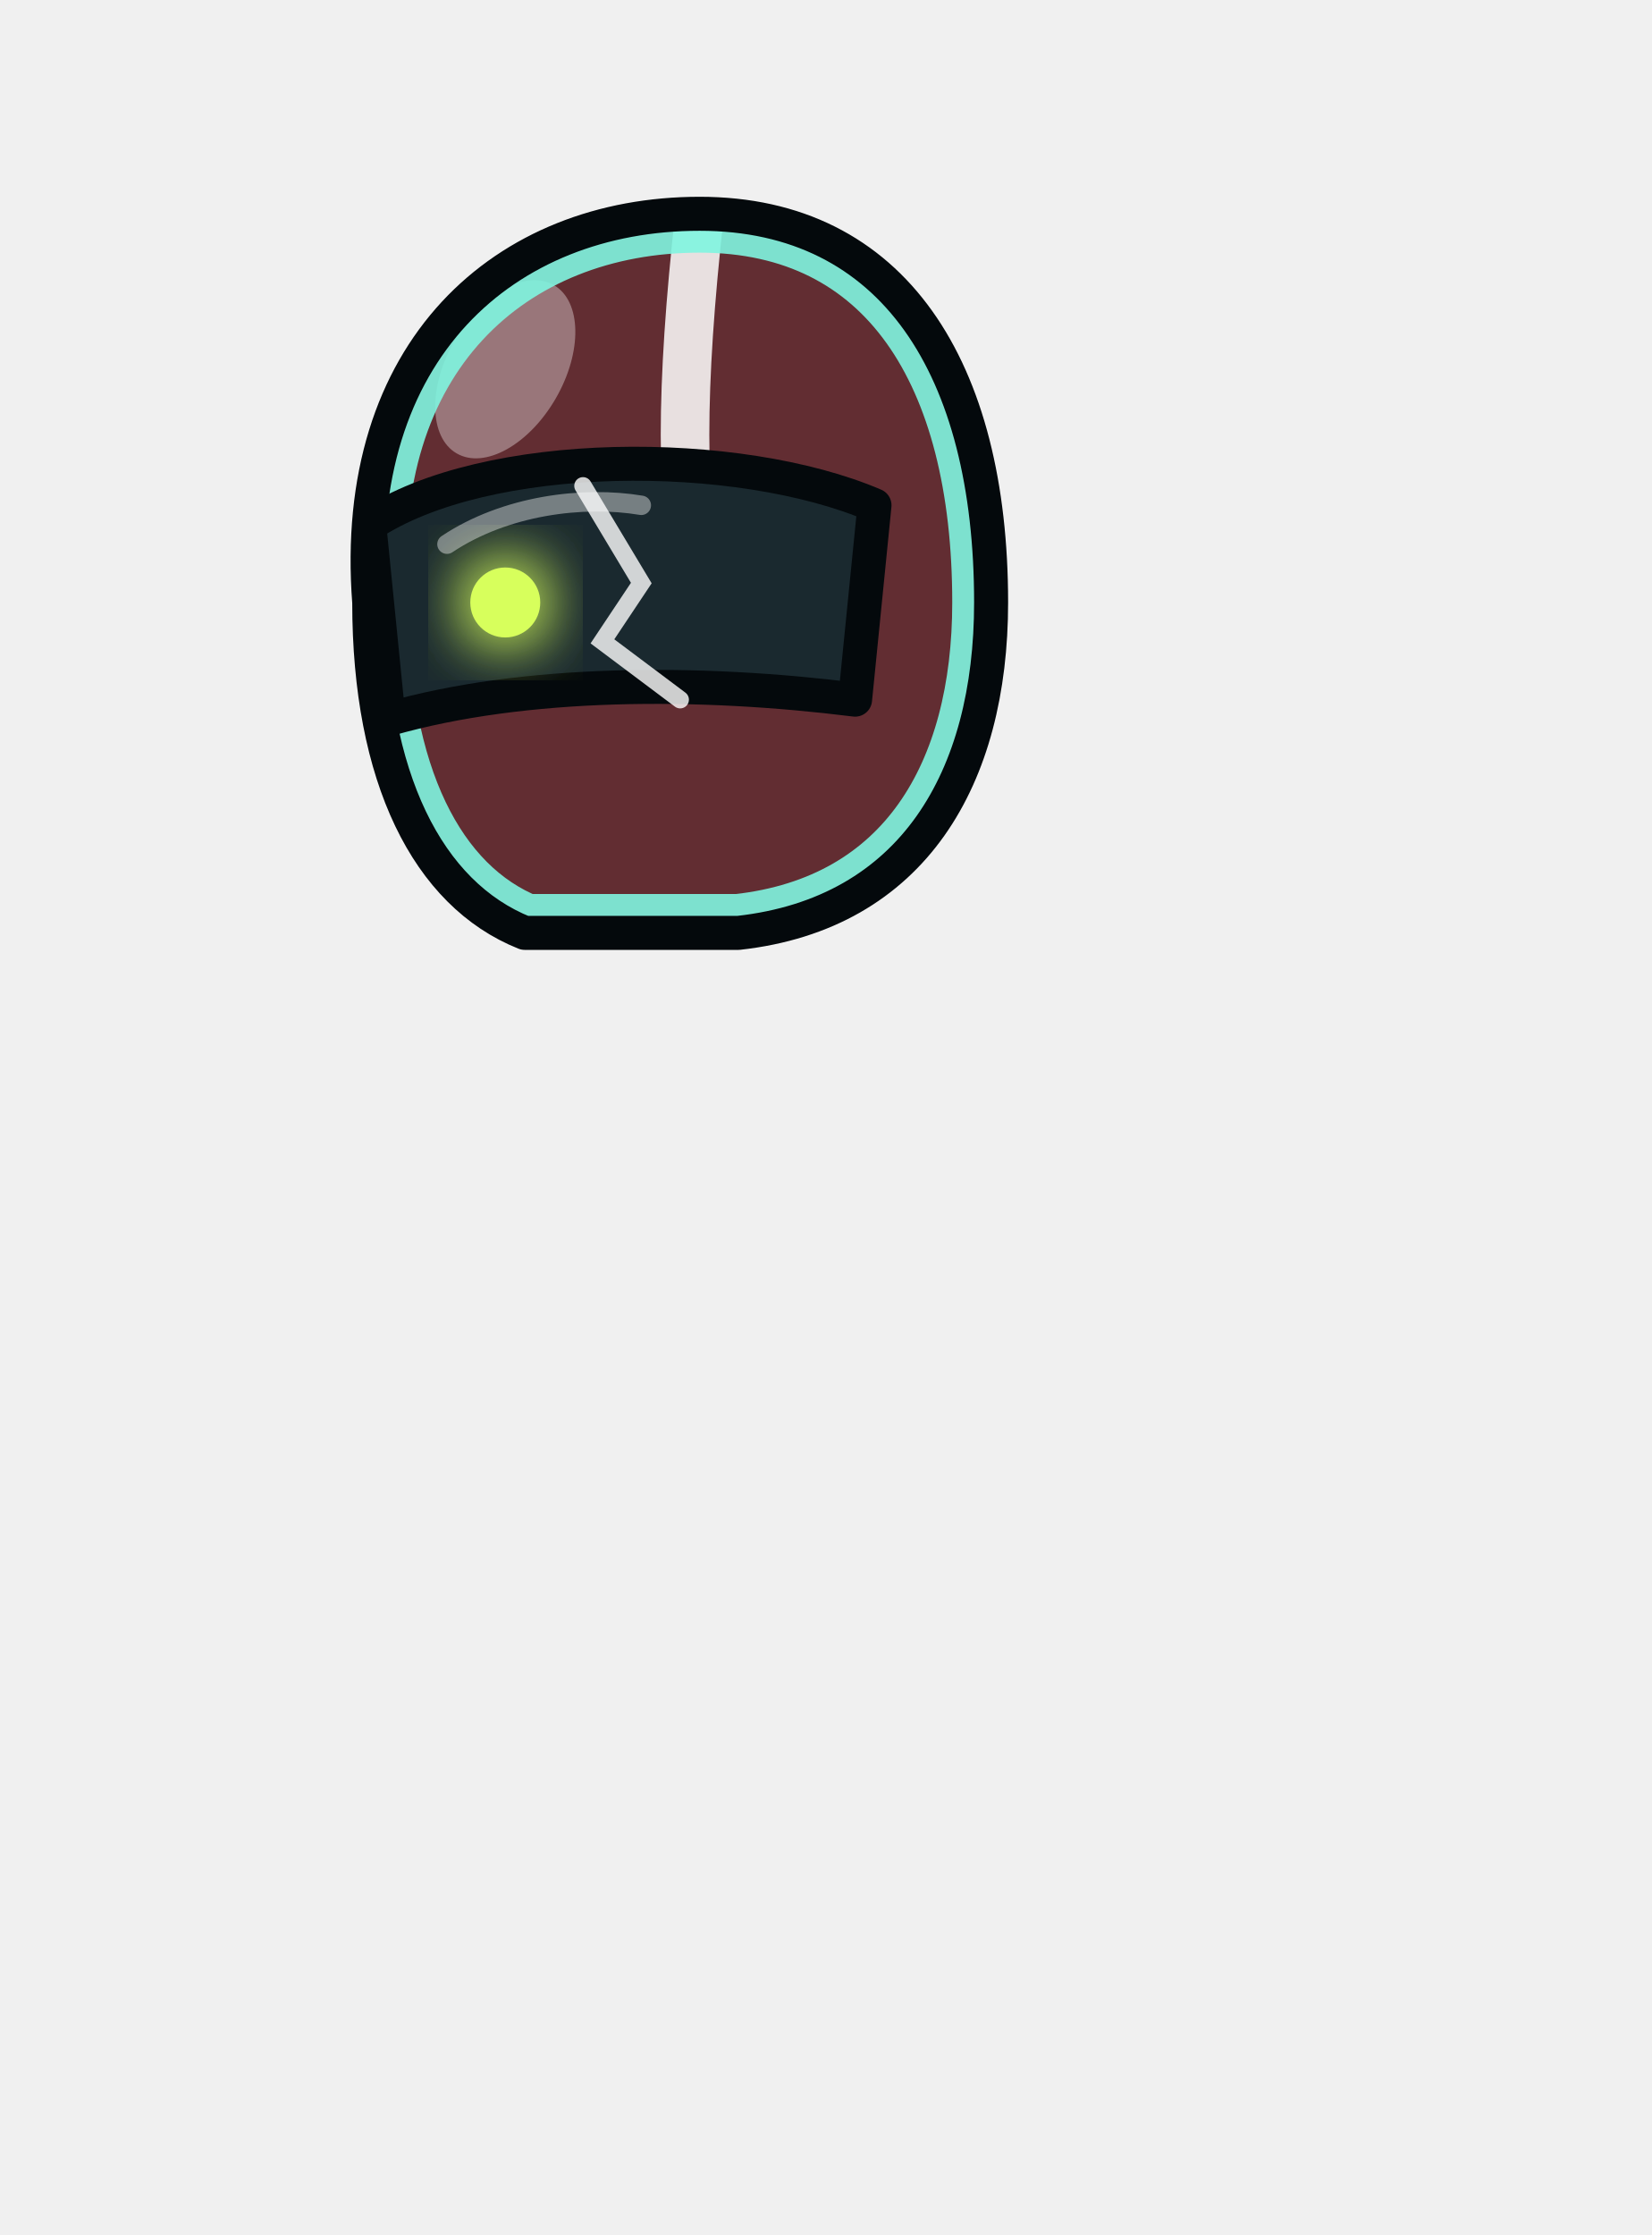
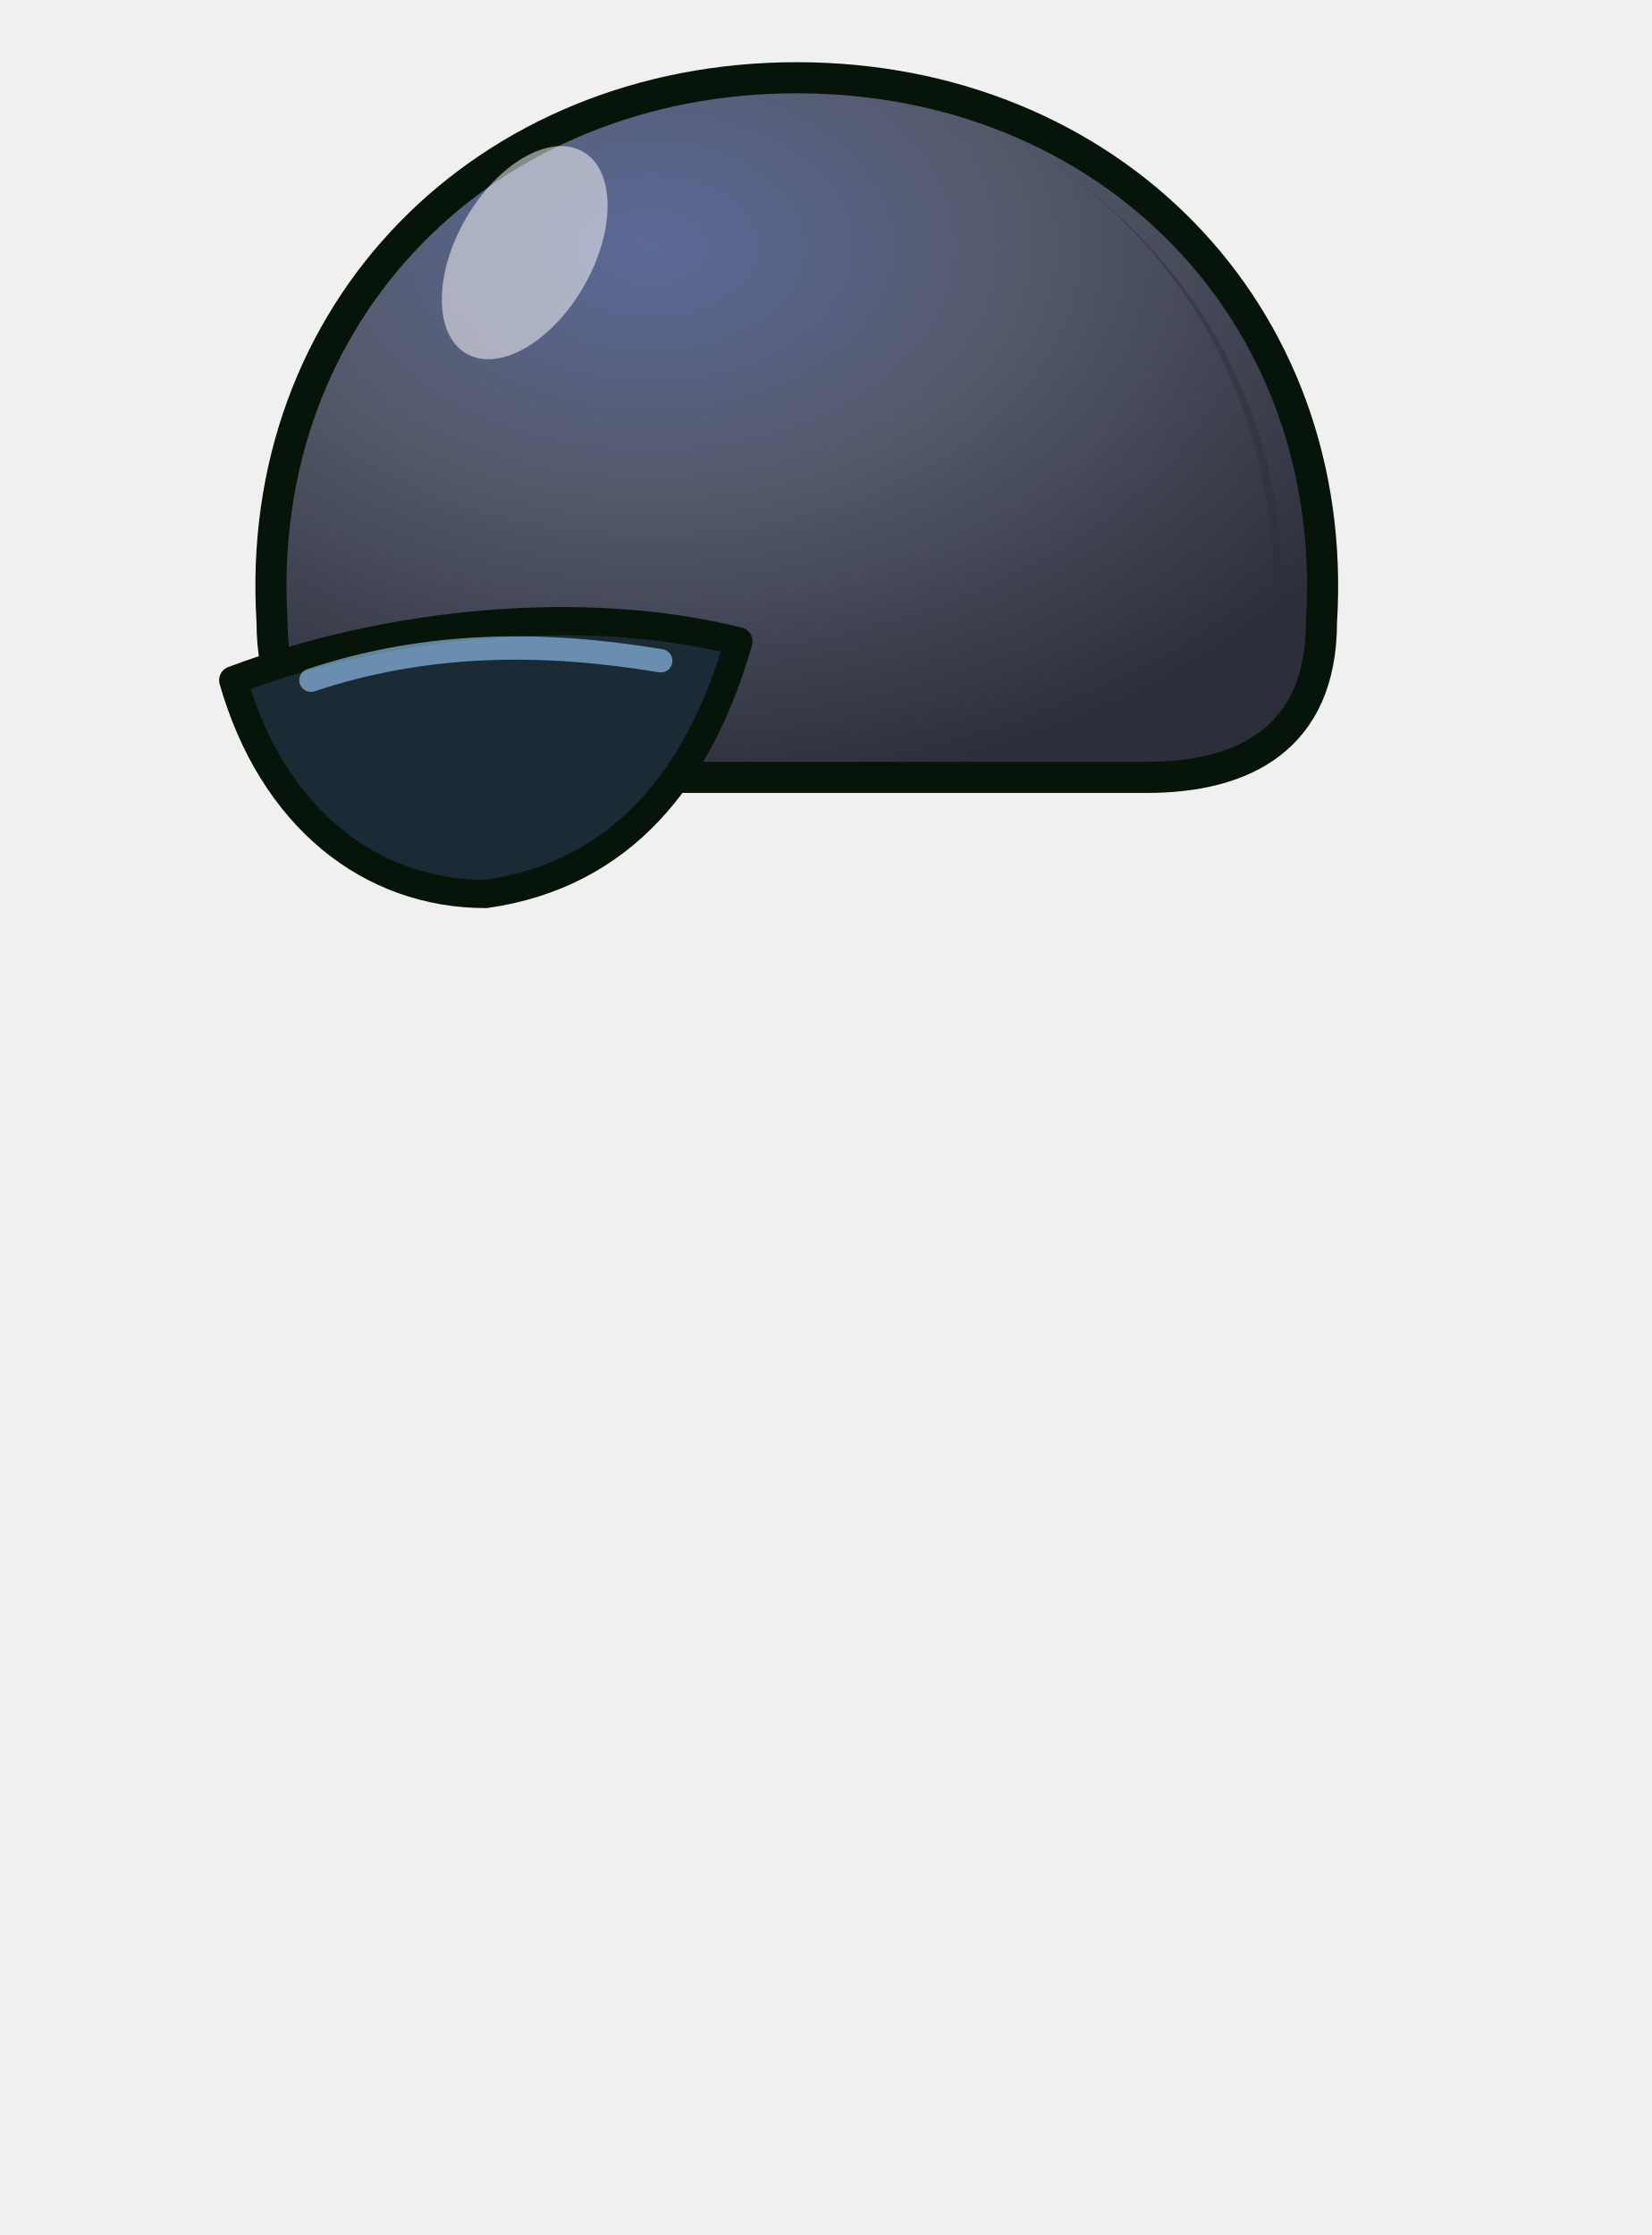
<svg xmlns="http://www.w3.org/2000/svg" viewBox="0 0 170 230" width="170" height="230">
  <defs>
-     <filter id="soft" x="-30%" y="-30%" width="160%" height="160%">
-       <feGaussianBlur stdDeviation="3.2" />
-     </filter>
-     <filter id="glow" x="-60%" y="-60%" width="220%" height="220%">
-       <feGaussianBlur stdDeviation="3.4" result="b" />
+     <radialGradient id="gChao" cx="50%" cy="50%" r="50%">
+       <stop offset="0" stop-color="#7fe0ff" stop-opacity="0.55" />
+       <stop offset="1" stop-color="#b8ff5a" stop-opacity="0" />
+     </radialGradient>
+     <filter id="glow" x="-50%" y="-50%" width="200%" height="200%">
+       <feGaussianBlur stdDeviation="3" result="b" />
      <feMerge>
-         <feMergeNode in="b" />
        <feMergeNode in="b" />
        <feMergeNode in="SourceGraphic" />
      </feMerge>
    </filter>
-     <clipPath id="cRim">
-       <polygon points="0,0 170,0 0,230" />
-     </clipPath>
+     <radialGradient id="gPele" cx="36%" cy="26%" r="78%">
+       <stop offset="0" stop-color="#26b6b4" />
+       <stop offset="0.45" stop-color="#297071" />
+       <stop offset="1" stop-color="#143437" />
+     </radialGradient>
+     <radialGradient id="gPeleEsc" cx="40%" cy="30%" r="75%">
+       <stop offset="0" stop-color="#297071" />
+       <stop offset="0.45" stop-color="#297071" />
+       <stop offset="1" stop-color="#143437" />
+     </radialGradient>
+     <radialGradient id="gCer" cx="38%" cy="28%" r="76%">
+       <stop offset="0" stop-color="#e70011" />
+       <stop offset="0.45" stop-color="#a90c21" />
+       <stop offset="1" stop-color="#4f131f" />
+     </radialGradient>
+     <radialGradient id="gCam" cx="36%" cy="24%" r="80%">
+       <stop offset="0" stop-color="#f2f800" />
+       <stop offset="0.45" stop-color="#aba232" />
+       <stop offset="1" stop-color="#58563a" />
+     </radialGradient>
+     <linearGradient id="gCal" x1="0" y1="0" x2="1" y2="1">
+       <stop offset="0" stop-color="#59371b" />
+       <stop offset="0.5" stop-color="#3e220f" />
+       <stop offset="1" stop-color="#201107" />
+     </linearGradient>
+     <radialGradient id="gOlho" cx="40%" cy="35%" r="70%">
+       <stop offset="0" stop-color="#ebf700" />
+       <stop offset="0.45" stop-color="#ebf700" />
+       <stop offset="1" stop-color="#858441" />
+     </radialGradient>
+     <radialGradient id="gSang" cx="40%" cy="30%" r="75%">
+       <stop offset="0" stop-color="#ad2f00" />
+       <stop offset="0.45" stop-color="#ad2f00" />
+       <stop offset="1" stop-color="#491408" />
+     </radialGradient>
+     <radialGradient id="gCouro" cx="36%" cy="24%" r="80%">
+       <stop offset="0" stop-color="#36353d" />
+       <stop offset="0.45" stop-color="#18171d" />
+       <stop offset="1" stop-color="#09080c" />
+     </radialGradient>
+     <radialGradient id="gMet" cx="36%" cy="24%" r="80%">
+       <stop offset="0" stop-color="#5b6998" />
+       <stop offset="0.45" stop-color="#54596a" />
+       <stop offset="1" stop-color="#2c2f39" />
+     </radialGradient>
+     <linearGradient id="gJ" x1="0" y1="0" x2="1" y2="1">
+       <stop offset="0" stop-color="#18171d" />
+       <stop offset="0.5" stop-color="#09080c" />
+       <stop offset="1" stop-color="#000" />
+     </linearGradient>
  </defs>
-   <clipPath id="cHelm">
-     <path d="M38,62 C36,36 52,22 72,22 C92,22 102,38 102,62 C102,80 94,94 76,96 L54,96 C44,92 38,80 38,62 Z" />
-   </clipPath>
-   <path d="M38,62 C36,36 52,22 72,22 C92,22 102,38 102,62 C102,80 94,94 76,96 L54,96 C44,92 38,80 38,62 Z" fill="#622d32" />
-   <g clip-path="url(#cHelm)">
-     <path d="M92,18 C108,46 106,80 88,100 L120,100 L120,18 Z" fill="#492327" />
-     <path d="M72,22 C70,40 70,52 72,60" fill="none" stroke="#ffffff" stroke-width="5" opacity="0.85" />
-     <ellipse cx="52" cy="38" rx="6" ry="10" transform="rotate(30 52 38)" fill="#ffffff" opacity="0.35" />
-   </g>
-   <g clip-path="url(#cHelm)">
-     <g clip-path="url(#cRim)">
-       <path d="M38,62 C36,36 52,22 72,22 C92,22 102,38 102,62 C102,80 94,94 76,96 L54,96 C44,92 38,80 38,62 Z" fill="none" stroke="#7ff5e0" stroke-width="8" opacity="0.9" />
-     </g>
-   </g>
-   <path d="M38,62 C36,36 52,22 72,22 C92,22 102,38 102,62 C102,80 94,94 76,96 L54,96 C44,92 38,80 38,62 Z" fill="none" stroke="#04090c" stroke-width="3.5" stroke-linejoin="round" />
-   <path d="M38,54 C50,46 76,46 90,52 L88,72 C72,70 54,70 40,74 Z" fill="#1a292f" stroke="#04090c" stroke-width="3.50" stroke-linejoin="round" />
-   <path d="M60,50 L66,60 L62,66 L70,72" fill="none" stroke="#ffffff" stroke-width="1.8" stroke-linecap="round" opacity="0.8" />
-   <circle cx="52" cy="62" r="3.6" fill="#d7ff5c" filter="url(#glow)" />
-   <path d="M46,56 C52,52 60,51 66,52" fill="none" stroke="#ffffff" stroke-width="2" opacity="0.4" stroke-linecap="round" />
+   <path d="M28,64 C26,32 50,8 82,8 C114,8 138,32 136,64 C136,76 128,80 118,80 L46,80 C36,80 28,76 28,64 Z" fill="url(#gMet)" stroke="#06140a" stroke-width="3.2" stroke-linejoin="round" />
+   <path d="M104,14 C128,28 134,52 130,74 C136,52 128,28 104,14 Z" fill="#2c2f39" opacity="0.5" />
+   <path d="M24,70 C40,64 60,62 76,66 C72,80 64,90 50,92 C38,92 28,84 24,70 Z" fill="#1b2b36" stroke="#06140a" stroke-width="2.9" stroke-linejoin="round" />
+   <path d="M32,70 C44,66 56,66 68,68" fill="none" stroke="#9fd0ff" stroke-width="2.4" opacity="0.6" stroke-linecap="round" />
+   <ellipse cx="54" cy="26" rx="7" ry="12" transform="rotate(30 54 26)" fill="#ffffff" opacity="0.51" />
</svg>
